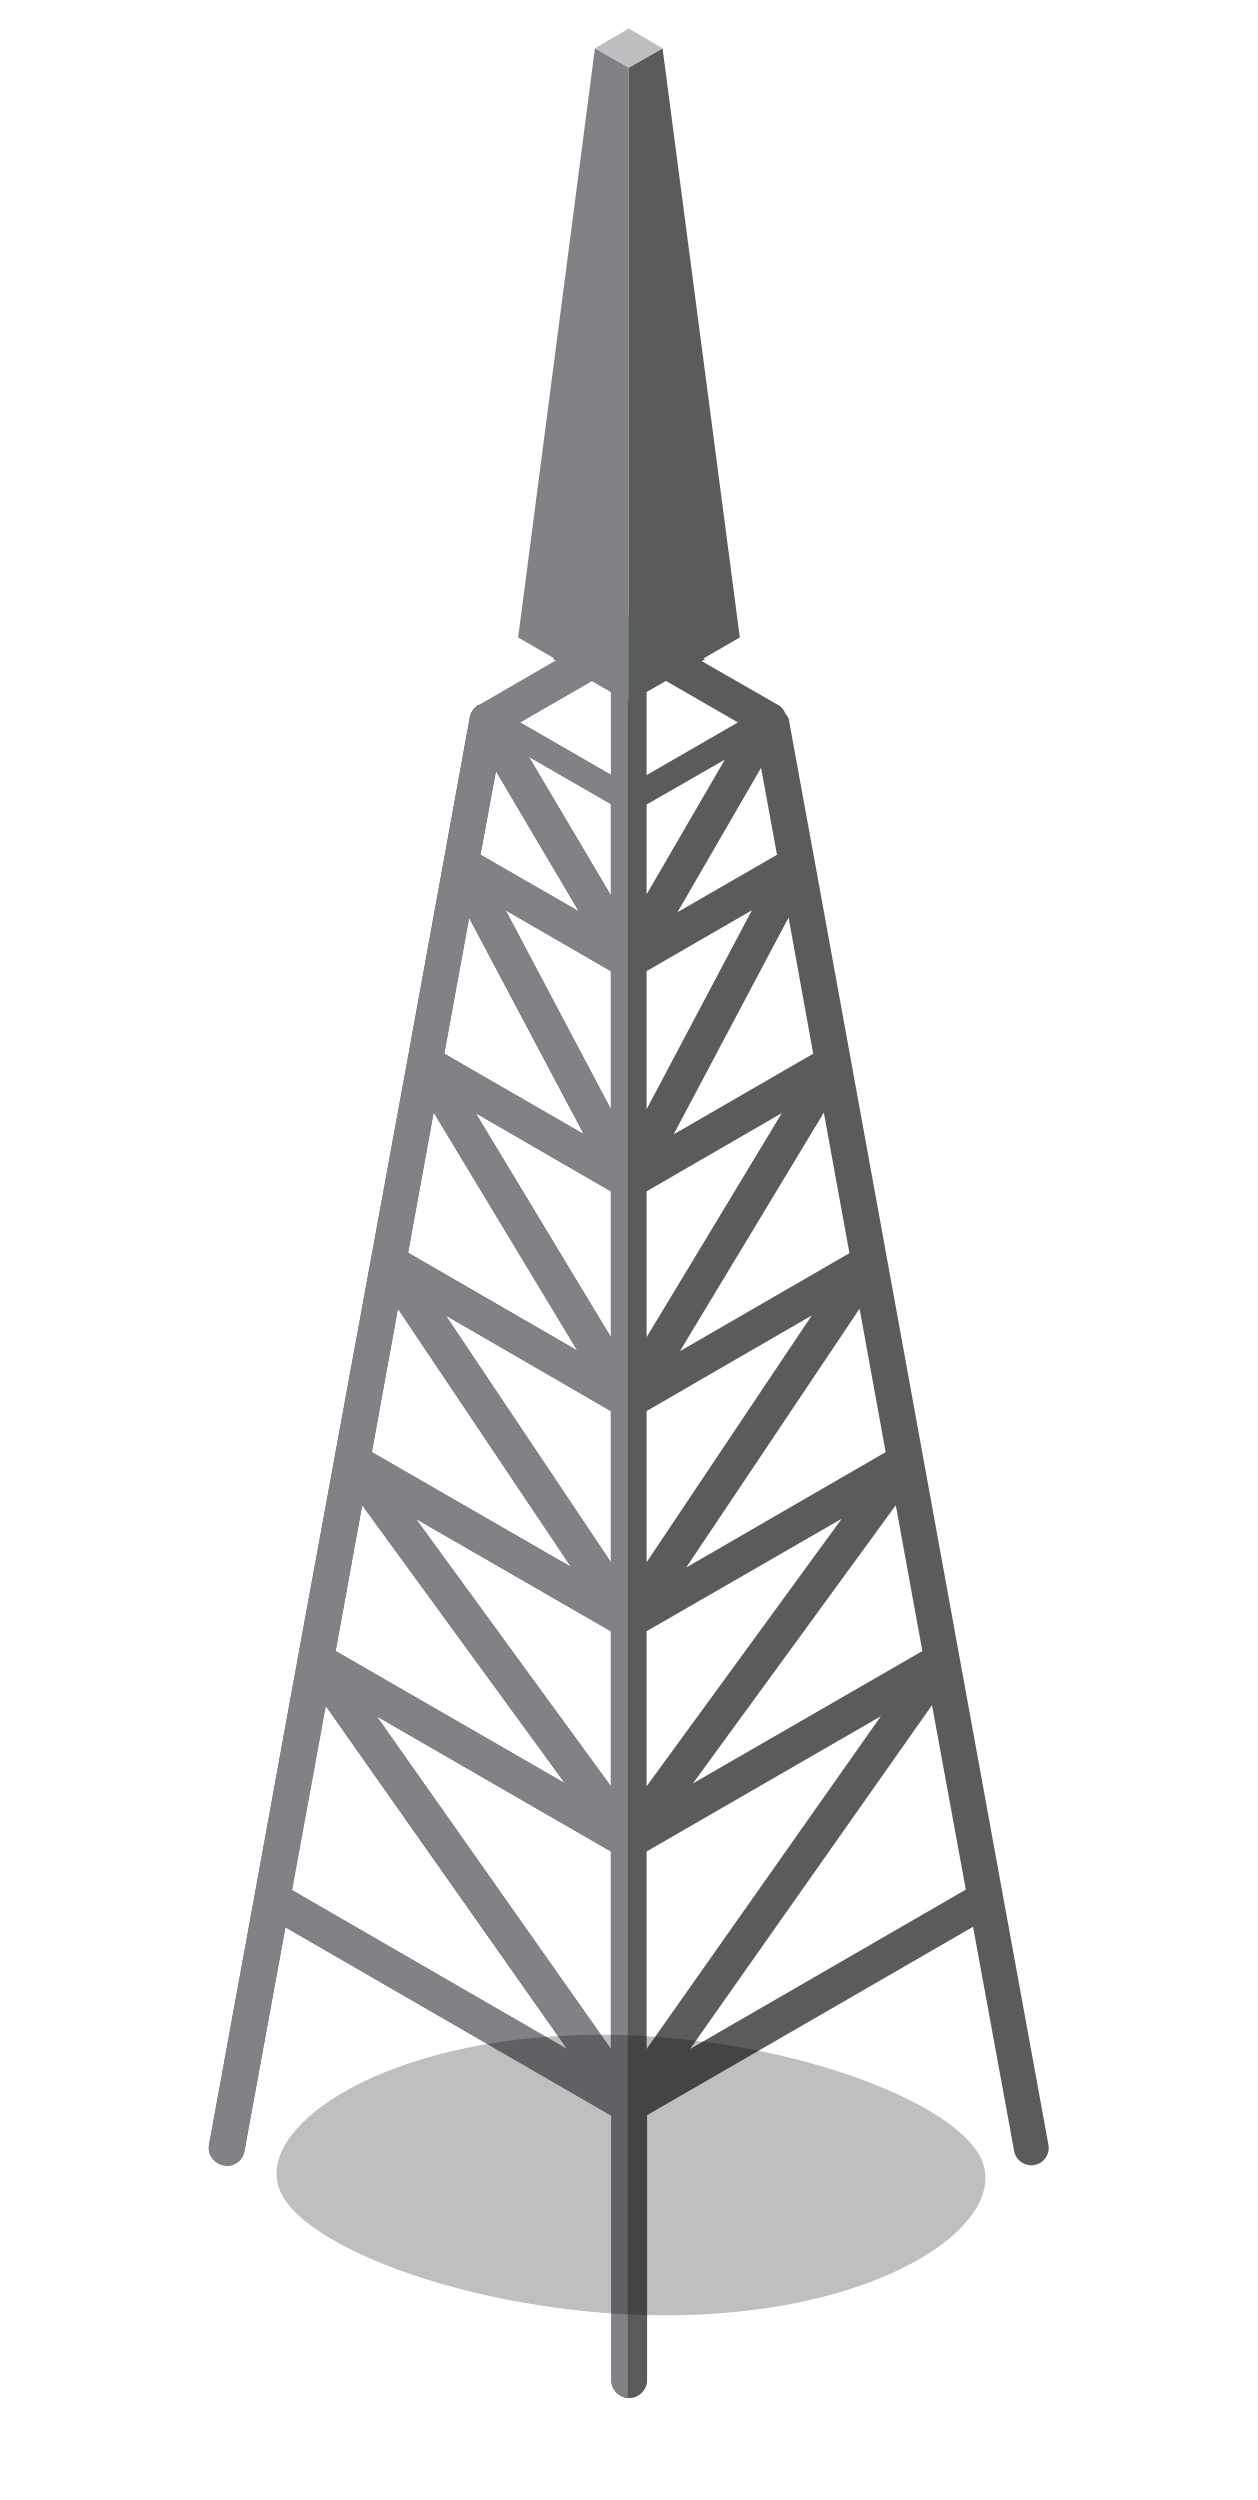
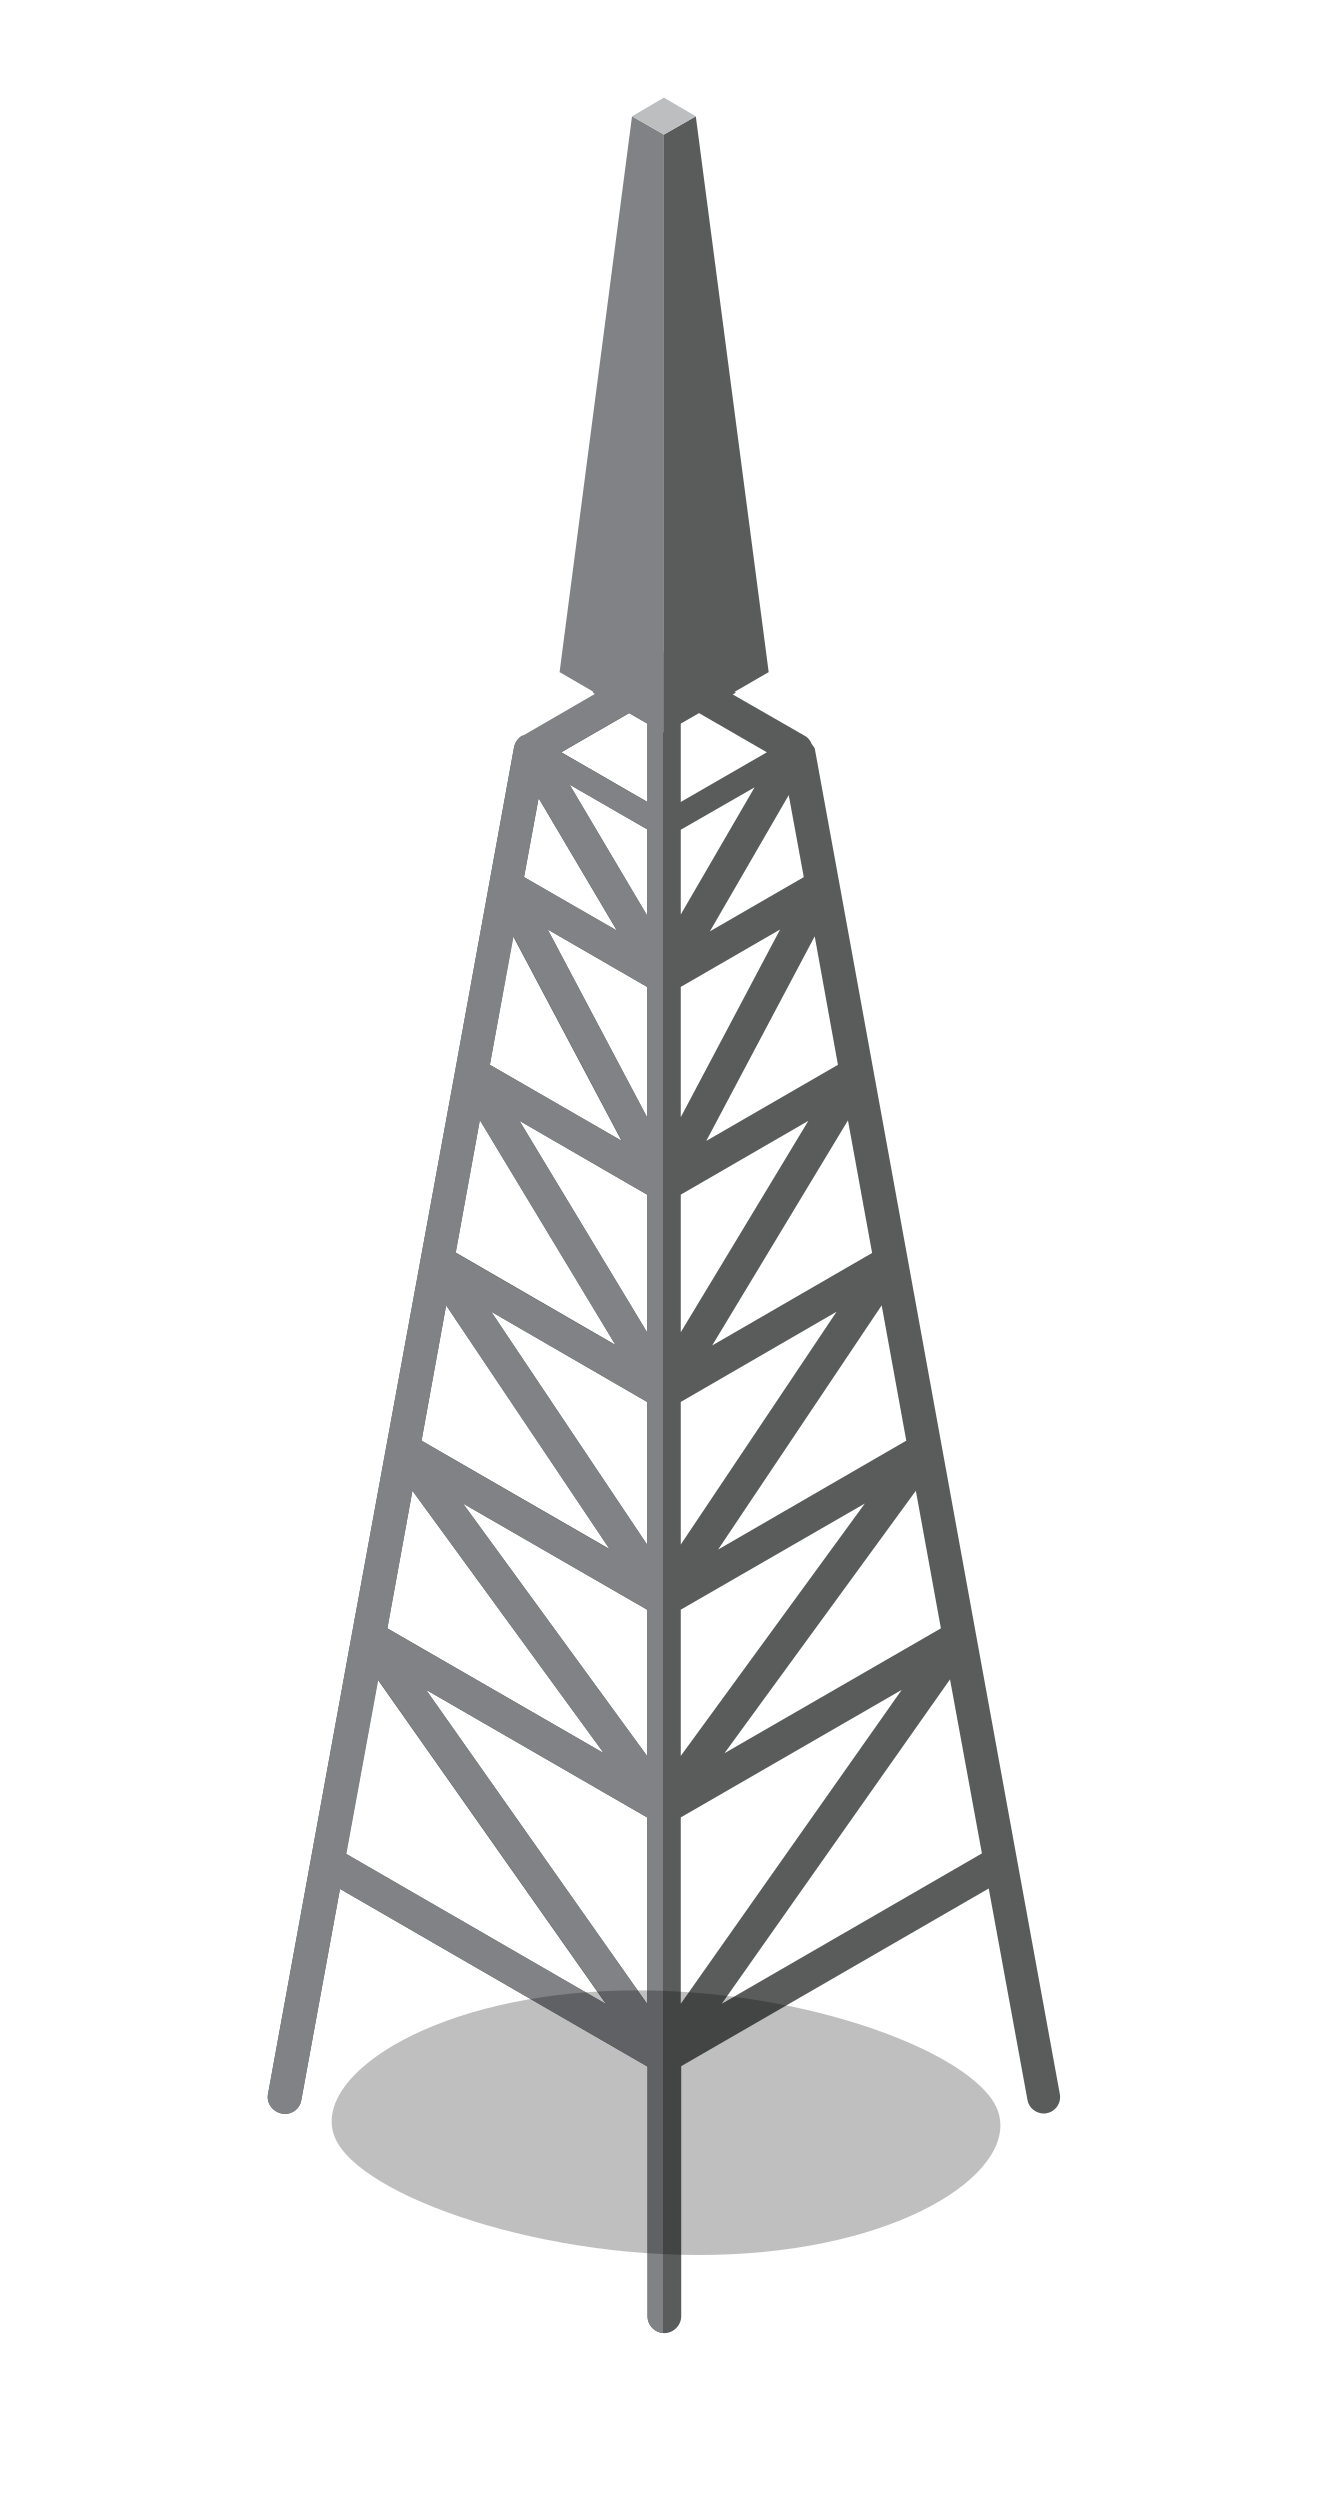
- <svg xmlns="http://www.w3.org/2000/svg" version="1.1" id="Layer_1" x="0px" y="0px" width="260.4" height="517.7" viewBox="0 0 260.4 517.7" enable-background="new 0 0 260.4 517.7" xml:space="preserve">
+ <svg xmlns="http://www.w3.org/2000/svg" version="1.1" id="Layer_1" x="0px" y="0px" width="291.462" height="548.762" viewBox="-15.531 -15.531 291.462 548.762" enable-background="new 0 0 260.4 517.7" xml:space="preserve">
  <g id="Layer_1_1_" display="none">
    <polygon display="inline" fill="none" stroke="#A7A9AC" stroke-width="4" stroke-miterlimit="10" points="345.6,375.4    130.2,499.8 -85.2,375.4 -85.2,126.7 130.2,2.3 345.6,126.7  " />
  </g>
  <g id="Layer_2_1_">
    <path fill="#5A5B5B" d="M217.1,444.1l-9.4-51.5l-9-49.4l0,0l0,0l0,0l-22.5-123.7l0,0l-7.5-41.2l0,0   l-5.4-29.6l-0.7-1c-0.2-0.5-0.5-1-1-1.4l-0.1-0.1l-16.2-9.3l0.7-0.4l-15.7-9.1l-15.7,9.1l0.7,0.4   l-15.7,9.1L99,146l0,0l0,0c-0.9,0.6-1.5,1.5-1.7,2.5l0,0l-12.9,70.9l0,0L61.7,343.2l0,0l0,0l0,0l-9,49.4   l-9.4,51.5c-0.4,2,1,3.9,3,4.3c0.2,0,0.4,0.1,0.7,0.1c1.7,0,3.3-1.2,3.6-3l8.5-46.4l67.5,39v54.8   c0,2,1.7,3.7,3.7,3.7s3.7-1.7,3.7-3.7V438l67.5-39l8.5,46.4c0.3,1.8,1.9,3,3.6,3   c0.2,0,0.4,0,0.7-0.1C216.1,448,217.5,446.1,217.1,444.1z M126.5,276.9L98.5,230.5l28,16.2V276.9z    M133.9,246.7l28-16.2l-28,46.4V246.7z M92,218.2l5.1-28.2l23.8,44.9L92,218.2z M119.6,279.7l-35.1-20.3   l5.3-29.1L119.6,279.7z M170.6,230.4l5.3,29.1l-35.1,20.3L170.6,230.4z M139.5,234.9   L163.3,190l5.1,28.2L139.5,234.9z M133.9,229.7v-28.6l21.8-12.6L133.9,229.7z M126.5,229.7l-21.8-41.2   l21.8,12.6V229.7z M126.5,292.2V323.5l-34.2-51.1L126.5,292.2z M133.9,292.2l34.2-19.8l-34.2,51.1   V292.2z M160.9,177l-20.6,11.9l17.3-29.9L160.9,177z M99.5,177l3.2-17.3l17.2,29.1L99.5,177z    M118.3,324.5L77,300.7L82.4,271L118.3,324.5z M178,271l5.4,29.7l-41.3,23.9L178,271z M133.9,185.2v-18.6   l16.2-9.3L133.9,185.2z M126.5,185.4l-17-28.7l17,9.8V185.4z M126.5,337.8v32.1L86.1,314.5L126.5,337.8z    M133.9,337.8L174.3,314.5l-40.4,55.4V337.8z M133.9,160.5v-17.2l4-2.3l14.9,8.6   L133.9,160.5z M122.6,141l4,2.3v17.2l-18.9-10.9L122.6,141z M75,311.7l42,57.6l-47.5-27.4L75,311.7z    M185.5,311.7l5.5,30.2l-47.5,27.4L185.5,311.7z M126.5,383.4v40.9L78,355.4L126.5,383.4z    M133.9,383.4l48.5-28l-48.5,68.9V383.4z M67.4,353.2l50.1,71.2l-57.1-33L67.4,353.2z    M142.9,424.3L193,353.1l7,38.2L142.9,424.3z" />
    <path fill="#808285" d="M130,127.4l-15.5,8.9l0.7,0.4L99.5,145.8L99,146l0,0l0,0c-0.9,0.6-1.5,1.5-1.7,2.5l0,0   l-12.9,70.9l0,0L61.7,343.2l0,0l0,0l0,0l-9,49.4l-9.4,51.5c-0.4,2,1,3.9,3,4.3c0.2,0,0.4,0.1,0.7,0.1   c1.7,0,3.3-1.2,3.6-3l8.5-46.4l67.5,39v54.8c0,2,1.5,3.5,3.4,3.7V127.4L130,127.4z M102.7,159.6   l17.2,29.1L99.5,177L102.7,159.6z M97.2,190l23.8,44.9l-29-16.7L97.2,190z M89.8,230.4l29.8,49.4   l-35.1-20.3L89.8,230.4z M82.4,271l35.9,53.6L77,300.7L82.4,271z M75,311.7l42,57.6l-47.5-27.4   L75,311.7z M60.5,391.4l7-38.2l50.1,71.2L60.5,391.4z M126.5,424.3L78,355.4l48.5,28V424.3z    M126.5,369.9L86.1,314.5l40.4,23.3V369.9z M126.5,323.5l-34.2-51.1l34.2,19.8V323.5z M126.5,276.9   L98.5,230.5l28,16.2V276.9z M126.5,229.7l-21.8-41.2l21.8,12.6V229.7z M126.5,185.4l-17-28.7l17,9.8V185.4z    M126.5,160.5l-18.9-10.9L122.5,141l4,2.3V160.5L126.5,160.5z" />
    <g>
      <polygon fill="#808285" points="130.2,145.3 107.3,132 123.2,10 130.2,14   " />
    </g>
    <g>
      <polygon fill="#5A5B5B" points="130.2,145.3 153.2,132 137.2,10 130.2,14   " />
    </g>
    <g>
      <polygon fill="#BCBEC0" points="130.2,5.9 123.2,10 130.2,14 137.2,10   " />
    </g>
  </g>
  <path opacity="0.25" fill="#000000" enable-background="new    " d="M203.3,447.3c5.4,12.8-18.5,30.2-58.6,32  S63.4,466.6,58,453.7s19.8-30.5,59.9-32.2S197.9,434.5,203.3,447.3z" />
</svg>
